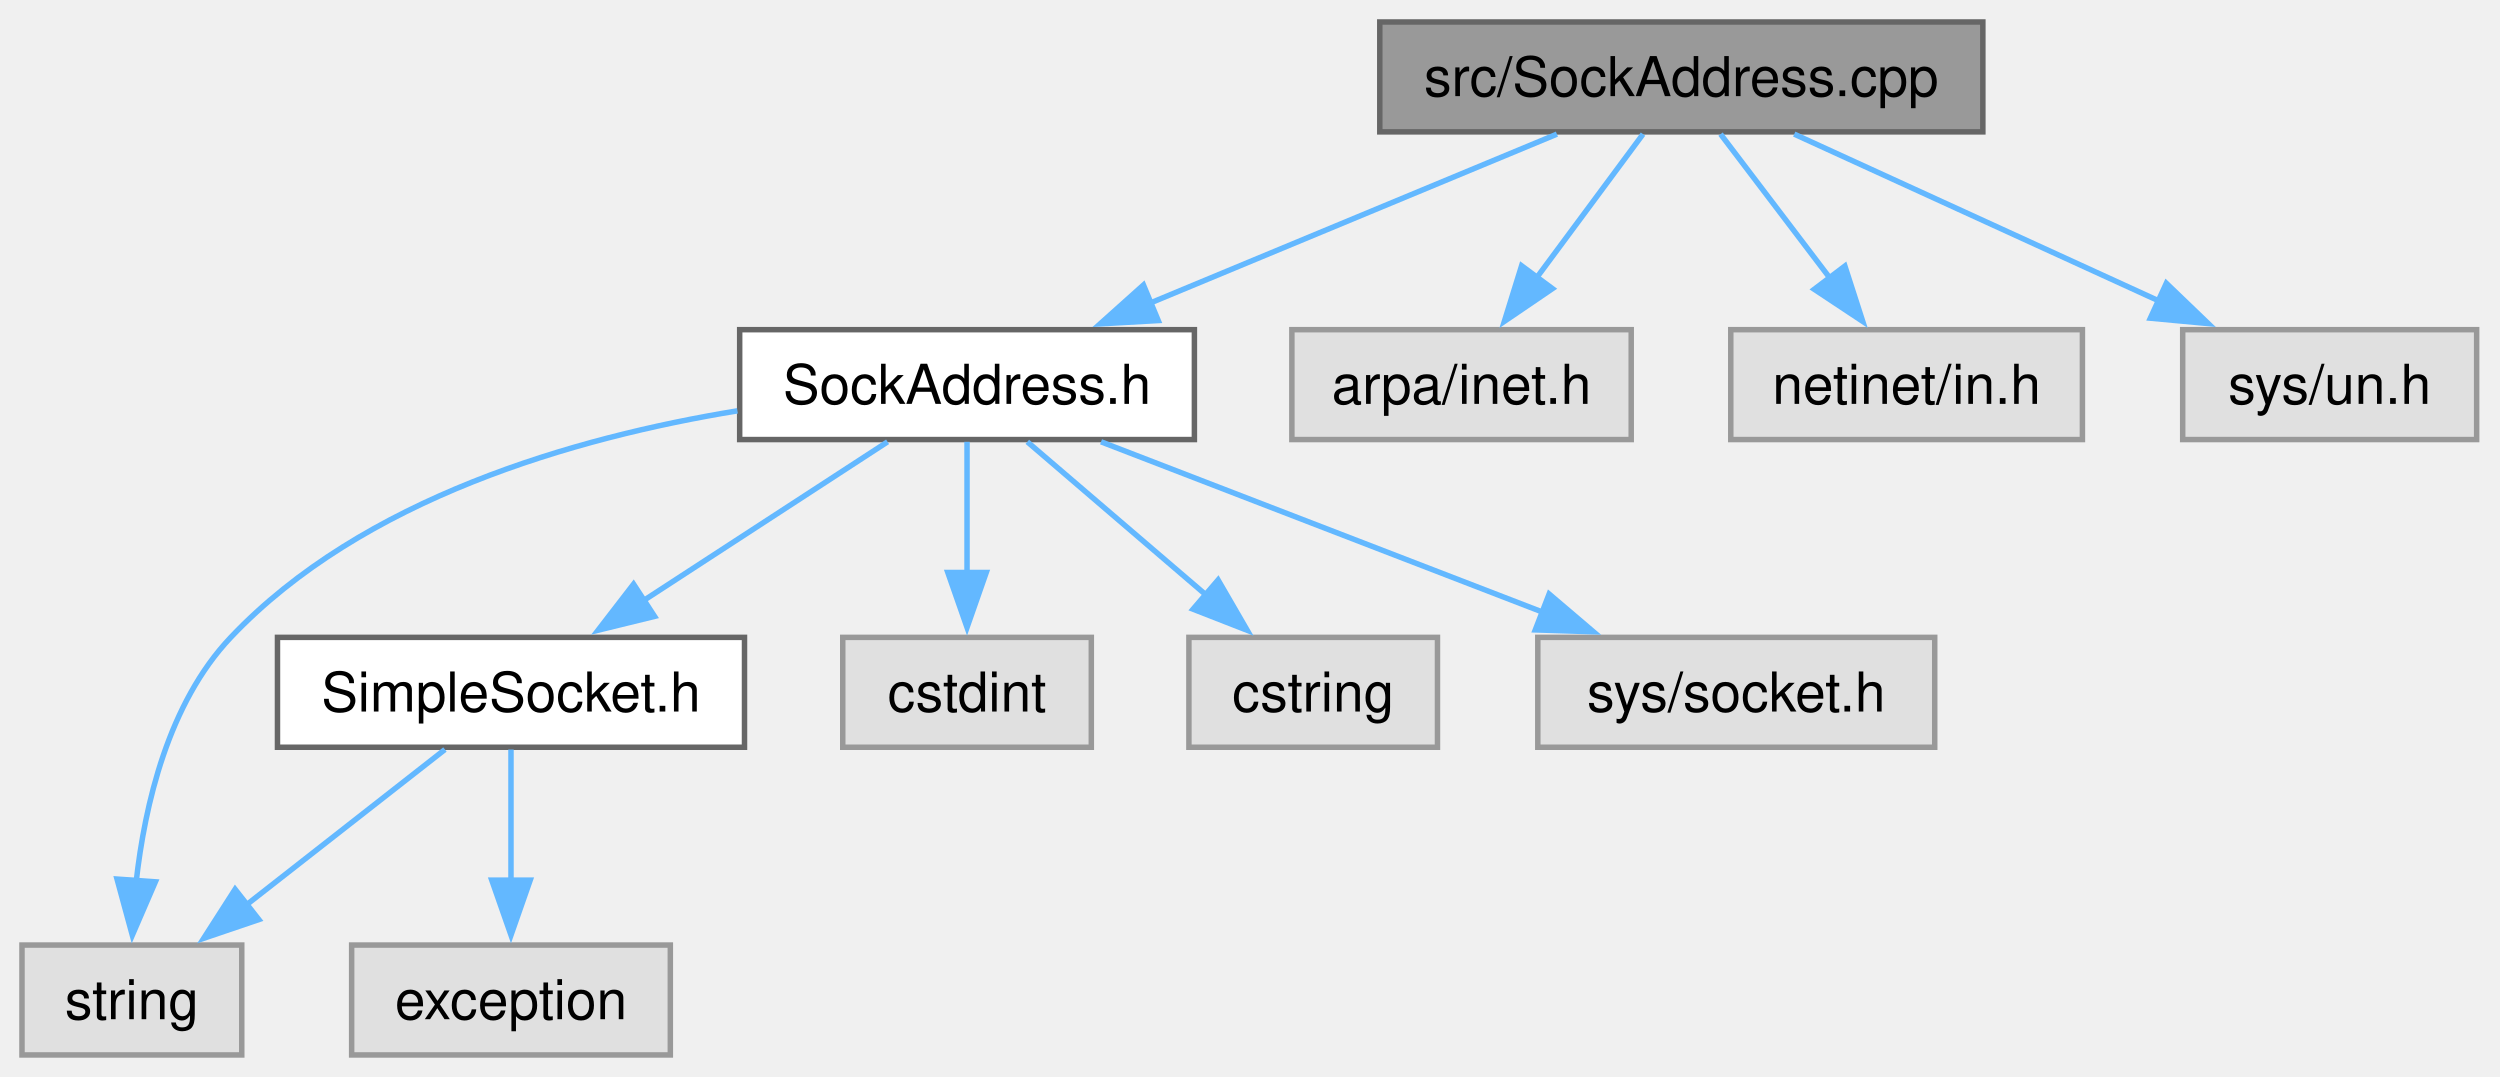
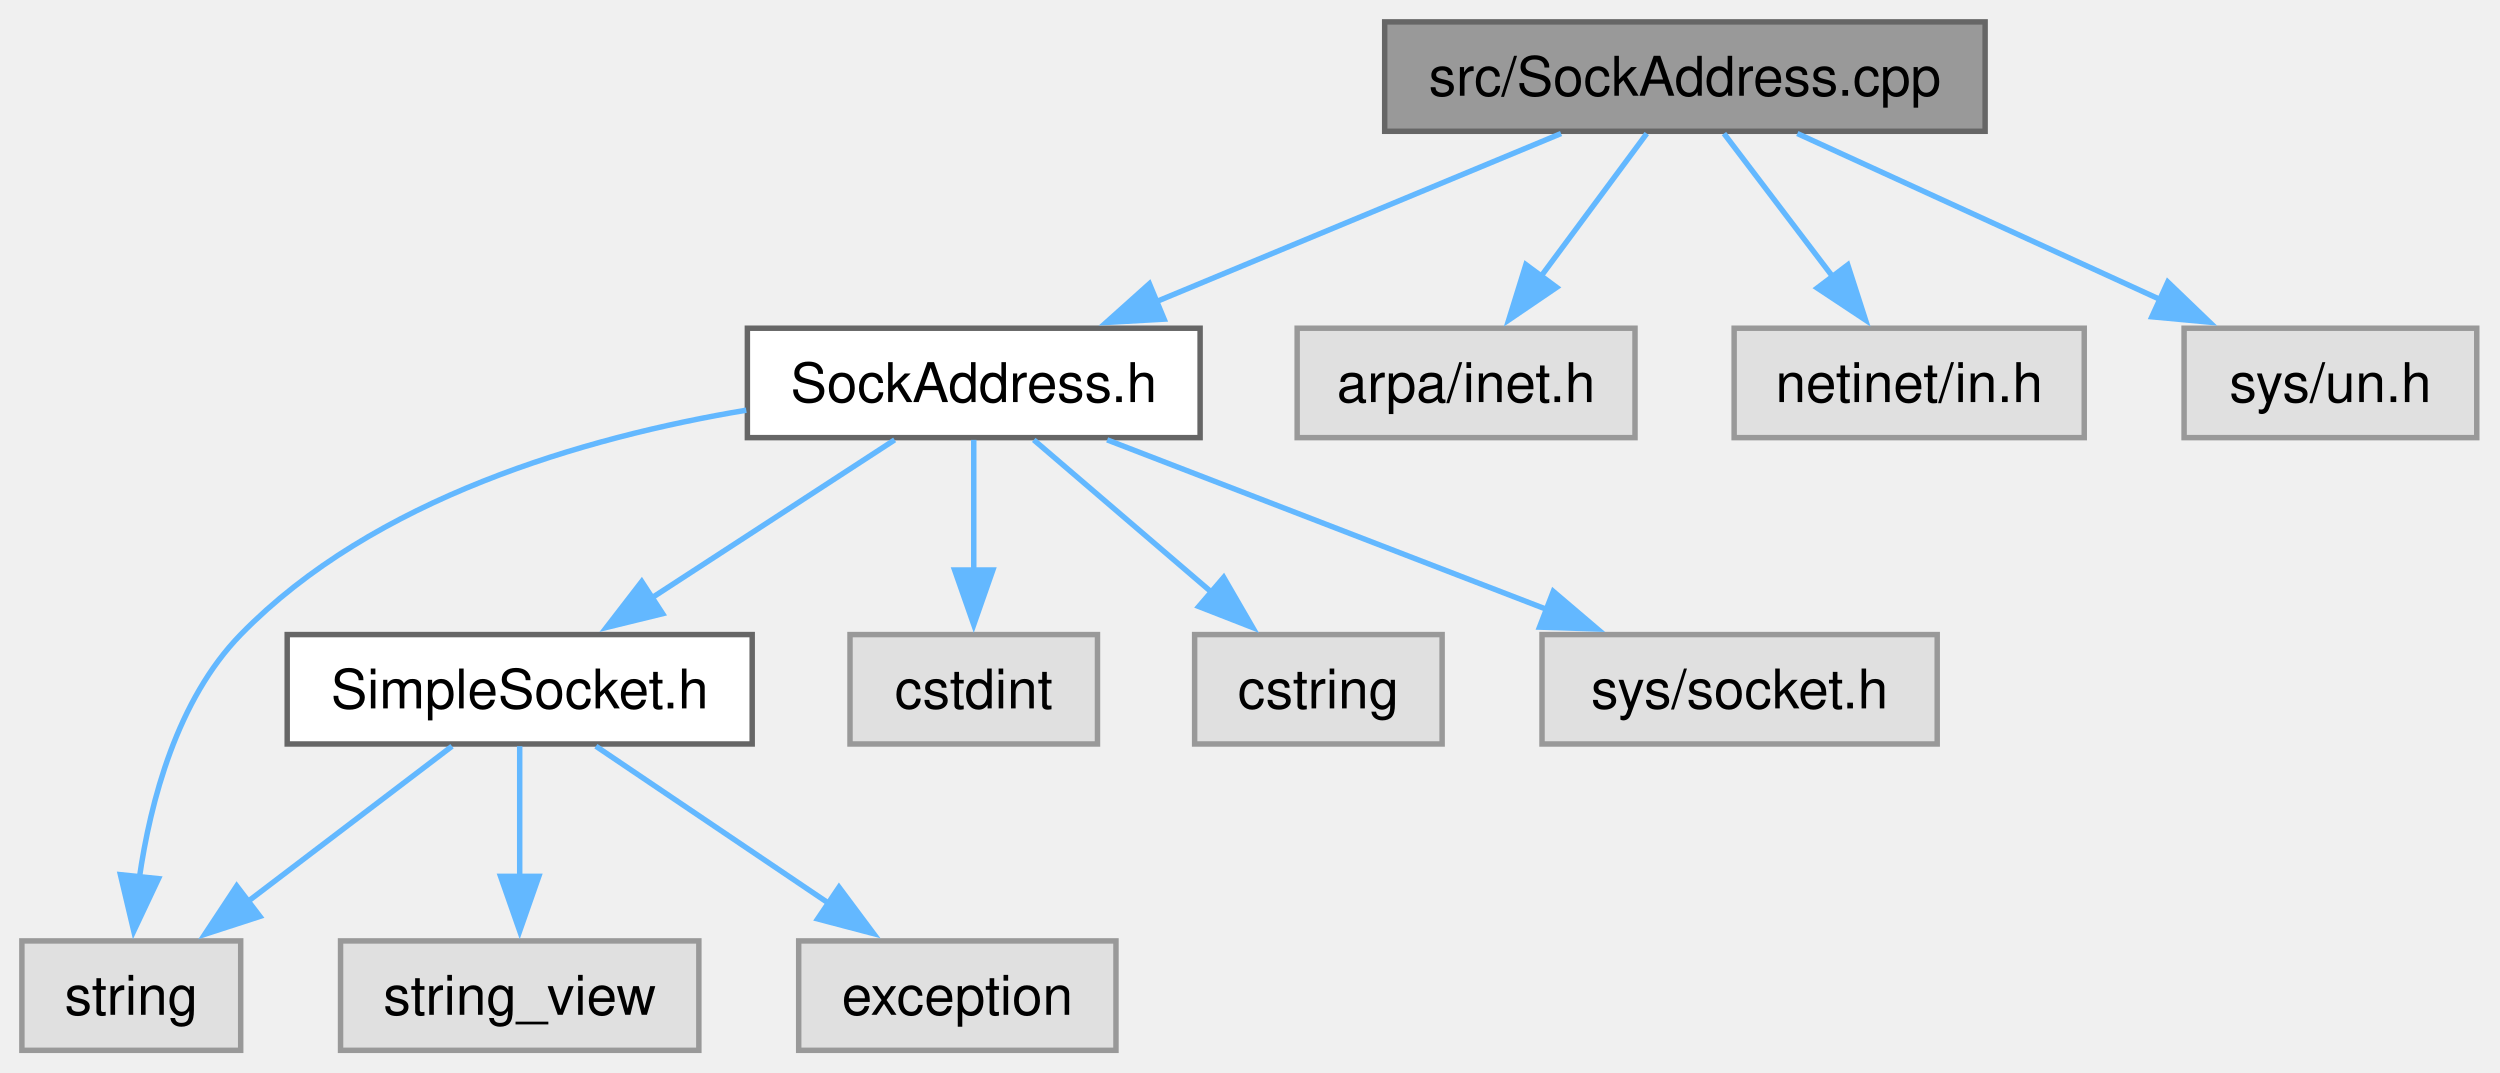
- <svg xmlns="http://www.w3.org/2000/svg" xmlns:xlink="http://www.w3.org/1999/xlink" width="455pt" height="196pt" viewBox="0.00 0.00 455.00 196.00">
+ <svg xmlns="http://www.w3.org/2000/svg" xmlns:xlink="http://www.w3.org/1999/xlink" width="457pt" height="196pt" viewBox="0.00 0.00 457.00 196.00">
  <g id="graph0" class="graph" transform="scale(1 1) rotate(0) translate(4 192)">
    <g id="Node000001" class="node">
      <g id="a_Node000001">
        <a xlink:title=" ">
-           <polygon fill="#999999" stroke="#666666" points="356.88,-188 247.12,-188 247.12,-168 356.88,-168 356.88,-188" />
-           <text xml:space="preserve" text-anchor="middle" x="302" y="-174.5" font-family="Helvetica,sans-Serif" font-size="10.00">src/SockAddress.cpp</text>
+           <polygon fill="#999999" stroke="#666666" points="358.88,-188 249.12,-188 249.12,-168 358.88,-168 358.88,-188" />
+           <text xml:space="preserve" text-anchor="middle" x="304" y="-174.5" font-family="Helvetica,sans-Serif" font-size="10.00">src/SockAddress.cpp</text>
        </a>
      </g>
    </g>
    <g id="Node000002" class="node">
      <g id="a_Node000002">
        <a xlink:href="SockAddress_8h.html" target="_top" xlink:title=" ">
-           <polygon fill="white" stroke="#666666" points="213.38,-132 130.62,-132 130.62,-112 213.38,-112 213.38,-132" />
-           <text xml:space="preserve" text-anchor="middle" x="172" y="-118.5" font-family="Helvetica,sans-Serif" font-size="10.00">SockAddress.h</text>
+           <polygon fill="white" stroke="#666666" points="215.38,-132 132.62,-132 132.62,-112 215.38,-112 215.38,-132" />
+           <text xml:space="preserve" text-anchor="middle" x="174" y="-118.5" font-family="Helvetica,sans-Serif" font-size="10.00">SockAddress.h</text>
        </a>
      </g>
    </g>
    <g id="edge1_Node000001_Node000002" class="edge">
      <g id="a_edge1_Node000001_Node000002">
        <a xlink:title=" ">
-           <path fill="none" stroke="#63b8ff" d="M279.36,-167.59C258.88,-159.09 228.48,-146.46 205.25,-136.81" />
-           <polygon fill="#63b8ff" stroke="#63b8ff" points="206.8,-133.66 196.22,-133.06 204.11,-140.13 206.8,-133.66" />
-         </a>
-       </g>
-     </g>
-     <g id="Node000009" class="node">
-       <g id="a_Node000009">
-         <a xlink:title=" ">
-           <polygon fill="#e0e0e0" stroke="#999999" points="292.88,-132 231.12,-132 231.12,-112 292.88,-112 292.88,-132" />
-           <text xml:space="preserve" text-anchor="middle" x="262" y="-118.5" font-family="Helvetica,sans-Serif" font-size="10.00">arpa/inet.h</text>
-         </a>
-       </g>
-     </g>
-     <g id="edge9_Node000001_Node000009" class="edge">
-       <g id="a_edge9_Node000001_Node000009">
-         <a xlink:title=" ">
-           <path fill="none" stroke="#63b8ff" d="M295.03,-167.59C289.7,-160.39 282.17,-150.23 275.65,-141.43" />
-           <polygon fill="#63b8ff" stroke="#63b8ff" points="278.55,-139.47 269.79,-133.51 272.93,-143.63 278.55,-139.47" />
+           <path fill="none" stroke="#63b8ff" d="M281.36,-167.59C260.88,-159.09 230.48,-146.46 207.25,-136.81" />
+           <polygon fill="#63b8ff" stroke="#63b8ff" points="208.8,-133.66 198.22,-133.06 206.11,-140.13 208.8,-133.66" />
        </a>
      </g>
    </g>
    <g id="Node000010" class="node">
      <g id="a_Node000010">
        <a xlink:title=" ">
-           <polygon fill="#e0e0e0" stroke="#999999" points="375,-132 311,-132 311,-112 375,-112 375,-132" />
-           <text xml:space="preserve" text-anchor="middle" x="343" y="-118.5" font-family="Helvetica,sans-Serif" font-size="10.00">netinet/in.h</text>
+           <polygon fill="#e0e0e0" stroke="#999999" points="294.88,-132 233.12,-132 233.12,-112 294.88,-112 294.88,-132" />
+           <text xml:space="preserve" text-anchor="middle" x="264" y="-118.5" font-family="Helvetica,sans-Serif" font-size="10.00">arpa/inet.h</text>
        </a>
      </g>
    </g>
    <g id="edge10_Node000001_Node000010" class="edge">
      <g id="a_edge10_Node000001_Node000010">
        <a xlink:title=" ">
-           <path fill="none" stroke="#63b8ff" d="M309.14,-167.59C314.61,-160.39 322.32,-150.23 329.01,-141.43" />
-           <polygon fill="#63b8ff" stroke="#63b8ff" points="331.77,-143.58 335.02,-133.5 326.19,-139.35 331.77,-143.58" />
+           <path fill="none" stroke="#63b8ff" d="M297.03,-167.59C291.7,-160.39 284.17,-150.23 277.65,-141.43" />
+           <polygon fill="#63b8ff" stroke="#63b8ff" points="280.55,-139.47 271.79,-133.51 274.93,-143.63 280.55,-139.47" />
        </a>
      </g>
    </g>
    <g id="Node000011" class="node">
      <g id="a_Node000011">
        <a xlink:title=" ">
-           <polygon fill="#e0e0e0" stroke="#999999" points="446.75,-132 393.25,-132 393.25,-112 446.75,-112 446.75,-132" />
-           <text xml:space="preserve" text-anchor="middle" x="420" y="-118.5" font-family="Helvetica,sans-Serif" font-size="10.00">sys/un.h</text>
+           <polygon fill="#e0e0e0" stroke="#999999" points="377,-132 313,-132 313,-112 377,-112 377,-132" />
+           <text xml:space="preserve" text-anchor="middle" x="345" y="-118.5" font-family="Helvetica,sans-Serif" font-size="10.00">netinet/in.h</text>
        </a>
      </g>
    </g>
    <g id="edge11_Node000001_Node000011" class="edge">
      <g id="a_edge11_Node000001_Node000011">
        <a xlink:title=" ">
-           <path fill="none" stroke="#63b8ff" d="M322.55,-167.59C340.88,-159.21 367.99,-146.8 388.96,-137.21" />
-           <polygon fill="#63b8ff" stroke="#63b8ff" points="390.27,-140.45 397.91,-133.11 387.36,-134.09 390.27,-140.45" />
+           <path fill="none" stroke="#63b8ff" d="M311.14,-167.59C316.61,-160.39 324.32,-150.23 331.01,-141.43" />
+           <polygon fill="#63b8ff" stroke="#63b8ff" points="333.77,-143.58 337.02,-133.5 328.19,-139.35 333.77,-143.58" />
+         </a>
+       </g>
+     </g>
+     <g id="Node000012" class="node">
+       <g id="a_Node000012">
+         <a xlink:title=" ">
+           <polygon fill="#e0e0e0" stroke="#999999" points="448.75,-132 395.25,-132 395.25,-112 448.75,-112 448.75,-132" />
+           <text xml:space="preserve" text-anchor="middle" x="422" y="-118.5" font-family="Helvetica,sans-Serif" font-size="10.00">sys/un.h</text>
+         </a>
+       </g>
+     </g>
+     <g id="edge12_Node000001_Node000012" class="edge">
+       <g id="a_edge12_Node000001_Node000012">
+         <a xlink:title=" ">
+           <path fill="none" stroke="#63b8ff" d="M324.55,-167.59C342.88,-159.21 369.99,-146.8 390.96,-137.21" />
+           <polygon fill="#63b8ff" stroke="#63b8ff" points="392.27,-140.45 399.91,-133.11 389.36,-134.09 392.27,-140.45" />
        </a>
      </g>
    </g>
    <g id="Node000003" class="node">
      <g id="a_Node000003">
        <a xlink:href="SimpleSocket_8h.html" target="_top" xlink:title=" ">
-           <polygon fill="white" stroke="#666666" points="131.5,-76 46.5,-76 46.5,-56 131.5,-56 131.5,-76" />
-           <text xml:space="preserve" text-anchor="middle" x="89" y="-62.5" font-family="Helvetica,sans-Serif" font-size="10.00">SimpleSocket.h</text>
+           <polygon fill="white" stroke="#666666" points="133.5,-76 48.5,-76 48.5,-56 133.5,-56 133.5,-76" />
+           <text xml:space="preserve" text-anchor="middle" x="91" y="-62.5" font-family="Helvetica,sans-Serif" font-size="10.00">SimpleSocket.h</text>
        </a>
      </g>
    </g>
    <g id="edge2_Node000002_Node000003" class="edge">
      <g id="a_edge2_Node000002_Node000003">
        <a xlink:title=" ">
-           <path fill="none" stroke="#63b8ff" d="M157.54,-111.59C145.24,-103.59 127.32,-91.93 112.89,-82.54" />
-           <polygon fill="#63b8ff" stroke="#63b8ff" points="115.13,-79.82 104.84,-77.3 111.31,-85.69 115.13,-79.82" />
+           <path fill="none" stroke="#63b8ff" d="M159.54,-111.59C147.24,-103.59 129.32,-91.93 114.89,-82.54" />
+           <polygon fill="#63b8ff" stroke="#63b8ff" points="117.13,-79.82 106.84,-77.3 113.31,-85.69 117.13,-79.82" />
        </a>
      </g>
    </g>
    <g id="Node000004" class="node">
      <g id="a_Node000004">
        <a xlink:title=" ">
          <polygon fill="#e0e0e0" stroke="#999999" points="40,-20 0,-20 0,0 40,0 40,-20" />
          <text xml:space="preserve" text-anchor="middle" x="20" y="-6.5" font-family="Helvetica,sans-Serif" font-size="10.00">string</text>
        </a>
      </g>
    </g>
-     <g id="edge7_Node000002_Node000004" class="edge">
-       <g id="a_edge7_Node000002_Node000004">
+     <g id="edge8_Node000002_Node000004" class="edge">
+       <g id="a_edge8_Node000002_Node000004">
        <a xlink:title=" ">
-           <path fill="none" stroke="#63b8ff" d="M130.21,-117.23C100.58,-112.37 61.97,-101.3 38,-76 26.66,-64.04 22.35,-45.58 20.77,-31.38" />
-           <polygon fill="#63b8ff" stroke="#63b8ff" points="24.28,-31.51 20.08,-21.79 17.3,-32.01 24.28,-31.51" />
+           <path fill="none" stroke="#63b8ff" d="M132.42,-117.02C102.89,-112.07 64.33,-100.95 40,-76 28.4,-64.1 23.51,-45.63 21.46,-31.42" />
+           <polygon fill="#63b8ff" stroke="#63b8ff" points="24.97,-31.38 20.45,-21.8 18.01,-32.11 24.97,-31.38" />
+         </a>
+       </g>
+     </g>
+     <g id="Node000007" class="node">
+       <g id="a_Node000007">
+         <a xlink:title=" ">
+           <polygon fill="#e0e0e0" stroke="#999999" points="196.62,-76 151.38,-76 151.38,-56 196.62,-56 196.62,-76" />
+           <text xml:space="preserve" text-anchor="middle" x="174" y="-62.5" font-family="Helvetica,sans-Serif" font-size="10.00">cstdint</text>
+         </a>
+       </g>
+     </g>
+     <g id="edge6_Node000002_Node000007" class="edge">
+       <g id="a_edge6_Node000002_Node000007">
+         <a xlink:title=" ">
+           <path fill="none" stroke="#63b8ff" d="M174,-111.59C174,-105.01 174,-95.96 174,-87.73" />
+           <polygon fill="#63b8ff" stroke="#63b8ff" points="177.5,-87.81 174,-77.81 170.5,-87.81 177.5,-87.81" />
+         </a>
+       </g>
+     </g>
+     <g id="Node000008" class="node">
+       <g id="a_Node000008">
+         <a xlink:title=" ">
+           <polygon fill="#e0e0e0" stroke="#999999" points="259.62,-76 214.38,-76 214.38,-56 259.62,-56 259.62,-76" />
+           <text xml:space="preserve" text-anchor="middle" x="237" y="-62.5" font-family="Helvetica,sans-Serif" font-size="10.00">cstring</text>
+         </a>
+       </g>
+     </g>
+     <g id="edge7_Node000002_Node000008" class="edge">
+       <g id="a_edge7_Node000002_Node000008">
+         <a xlink:title=" ">
+           <path fill="none" stroke="#63b8ff" d="M184.97,-111.59C193.92,-103.93 206.77,-92.91 217.46,-83.75" />
+           <polygon fill="#63b8ff" stroke="#63b8ff" points="219.69,-86.45 225,-77.28 215.13,-81.13 219.69,-86.45" />
+         </a>
+       </g>
+     </g>
+     <g id="Node000009" class="node">
+       <g id="a_Node000009">
+         <a xlink:title=" ">
+           <polygon fill="#e0e0e0" stroke="#999999" points="350.12,-76 277.88,-76 277.88,-56 350.12,-56 350.12,-76" />
+           <text xml:space="preserve" text-anchor="middle" x="314" y="-62.5" font-family="Helvetica,sans-Serif" font-size="10.00">sys/socket.h</text>
+         </a>
+       </g>
+     </g>
+     <g id="edge9_Node000002_Node000009" class="edge">
+       <g id="a_edge9_Node000002_Node000009">
+         <a xlink:title=" ">
+           <path fill="none" stroke="#63b8ff" d="M198.39,-111.59C220.63,-103.01 253.77,-90.23 278.87,-80.55" />
+           <polygon fill="#63b8ff" stroke="#63b8ff" points="279.94,-83.89 288.01,-77.02 277.42,-77.36 279.94,-83.89" />
+         </a>
+       </g>
+     </g>
+     <g id="edge3_Node000003_Node000004" class="edge">
+       <g id="a_edge3_Node000003_Node000004">
+         <a xlink:title=" ">
+           <path fill="none" stroke="#63b8ff" d="M78.63,-55.59C68.35,-47.77 53.48,-36.46 41.29,-27.19" />
+           <polygon fill="#63b8ff" stroke="#63b8ff" points="43.51,-24.48 33.43,-21.21 39.27,-30.05 43.51,-24.48" />
+         </a>
+       </g>
+     </g>
+     <g id="Node000005" class="node">
+       <g id="a_Node000005">
+         <a xlink:title=" ">
+           <polygon fill="#e0e0e0" stroke="#999999" points="123.75,-20 58.25,-20 58.25,0 123.75,0 123.75,-20" />
+           <text xml:space="preserve" text-anchor="middle" x="91" y="-6.5" font-family="Helvetica,sans-Serif" font-size="10.00">string_view</text>
+         </a>
+       </g>
+     </g>
+     <g id="edge4_Node000003_Node000005" class="edge">
+       <g id="a_edge4_Node000003_Node000005">
+         <a xlink:title=" ">
+           <path fill="none" stroke="#63b8ff" d="M91,-55.59C91,-49.01 91,-39.96 91,-31.73" />
+           <polygon fill="#63b8ff" stroke="#63b8ff" points="94.5,-31.81 91,-21.81 87.5,-31.81 94.5,-31.81" />
        </a>
      </g>
    </g>
    <g id="Node000006" class="node">
      <g id="a_Node000006">
        <a xlink:title=" ">
-           <polygon fill="#e0e0e0" stroke="#999999" points="194.62,-76 149.38,-76 149.38,-56 194.62,-56 194.62,-76" />
-           <text xml:space="preserve" text-anchor="middle" x="172" y="-62.5" font-family="Helvetica,sans-Serif" font-size="10.00">cstdint</text>
+           <polygon fill="#e0e0e0" stroke="#999999" points="200,-20 142,-20 142,0 200,0 200,-20" />
+           <text xml:space="preserve" text-anchor="middle" x="171" y="-6.5" font-family="Helvetica,sans-Serif" font-size="10.00">exception</text>
        </a>
      </g>
    </g>
-     <g id="edge5_Node000002_Node000006" class="edge">
-       <g id="a_edge5_Node000002_Node000006">
+     <g id="edge5_Node000003_Node000006" class="edge">
+       <g id="a_edge5_Node000003_Node000006">
        <a xlink:title=" ">
-           <path fill="none" stroke="#63b8ff" d="M172,-111.59C172,-105.01 172,-95.96 172,-87.73" />
-           <polygon fill="#63b8ff" stroke="#63b8ff" points="175.5,-87.81 172,-77.81 168.5,-87.81 175.5,-87.81" />
-         </a>
-       </g>
-     </g>
-     <g id="Node000007" class="node">
-       <g id="a_Node000007">
-         <a xlink:title=" ">
-           <polygon fill="#e0e0e0" stroke="#999999" points="257.62,-76 212.38,-76 212.38,-56 257.62,-56 257.62,-76" />
-           <text xml:space="preserve" text-anchor="middle" x="235" y="-62.5" font-family="Helvetica,sans-Serif" font-size="10.00">cstring</text>
-         </a>
-       </g>
-     </g>
-     <g id="edge6_Node000002_Node000007" class="edge">
-       <g id="a_edge6_Node000002_Node000007">
-         <a xlink:title=" ">
-           <path fill="none" stroke="#63b8ff" d="M182.97,-111.59C191.92,-103.93 204.77,-92.91 215.46,-83.75" />
-           <polygon fill="#63b8ff" stroke="#63b8ff" points="217.69,-86.45 223,-77.28 213.13,-81.13 217.69,-86.45" />
-         </a>
-       </g>
-     </g>
-     <g id="Node000008" class="node">
-       <g id="a_Node000008">
-         <a xlink:title=" ">
-           <polygon fill="#e0e0e0" stroke="#999999" points="348.12,-76 275.88,-76 275.88,-56 348.12,-56 348.12,-76" />
-           <text xml:space="preserve" text-anchor="middle" x="312" y="-62.5" font-family="Helvetica,sans-Serif" font-size="10.00">sys/socket.h</text>
-         </a>
-       </g>
-     </g>
-     <g id="edge8_Node000002_Node000008" class="edge">
-       <g id="a_edge8_Node000002_Node000008">
-         <a xlink:title=" ">
-           <path fill="none" stroke="#63b8ff" d="M196.39,-111.59C218.63,-103.01 251.77,-90.23 276.87,-80.55" />
-           <polygon fill="#63b8ff" stroke="#63b8ff" points="277.94,-83.89 286.01,-77.02 275.42,-77.36 277.94,-83.89" />
-         </a>
-       </g>
-     </g>
-     <g id="edge3_Node000003_Node000004" class="edge">
-       <g id="a_edge3_Node000003_Node000004">
-         <a xlink:title=" ">
-           <path fill="none" stroke="#63b8ff" d="M76.98,-55.59C66.99,-47.77 52.54,-36.46 40.69,-27.19" />
-           <polygon fill="#63b8ff" stroke="#63b8ff" points="43.11,-24.64 33.07,-21.23 38.79,-30.15 43.11,-24.64" />
-         </a>
-       </g>
-     </g>
-     <g id="Node000005" class="node">
-       <g id="a_Node000005">
-         <a xlink:title=" ">
-           <polygon fill="#e0e0e0" stroke="#999999" points="118,-20 60,-20 60,0 118,0 118,-20" />
-           <text xml:space="preserve" text-anchor="middle" x="89" y="-6.5" font-family="Helvetica,sans-Serif" font-size="10.00">exception</text>
-         </a>
-       </g>
-     </g>
-     <g id="edge4_Node000003_Node000005" class="edge">
-       <g id="a_edge4_Node000003_Node000005">
-         <a xlink:title=" ">
-           <path fill="none" stroke="#63b8ff" d="M89,-55.59C89,-49.01 89,-39.96 89,-31.73" />
-           <polygon fill="#63b8ff" stroke="#63b8ff" points="92.5,-31.81 89,-21.81 85.5,-31.81 92.5,-31.81" />
+           <path fill="none" stroke="#63b8ff" d="M104.93,-55.59C116.68,-47.67 133.73,-36.16 147.57,-26.82" />
+           <polygon fill="#63b8ff" stroke="#63b8ff" points="149.37,-29.82 155.7,-21.33 145.46,-24.02 149.37,-29.82" />
        </a>
      </g>
    </g>
  </g>
</svg>
